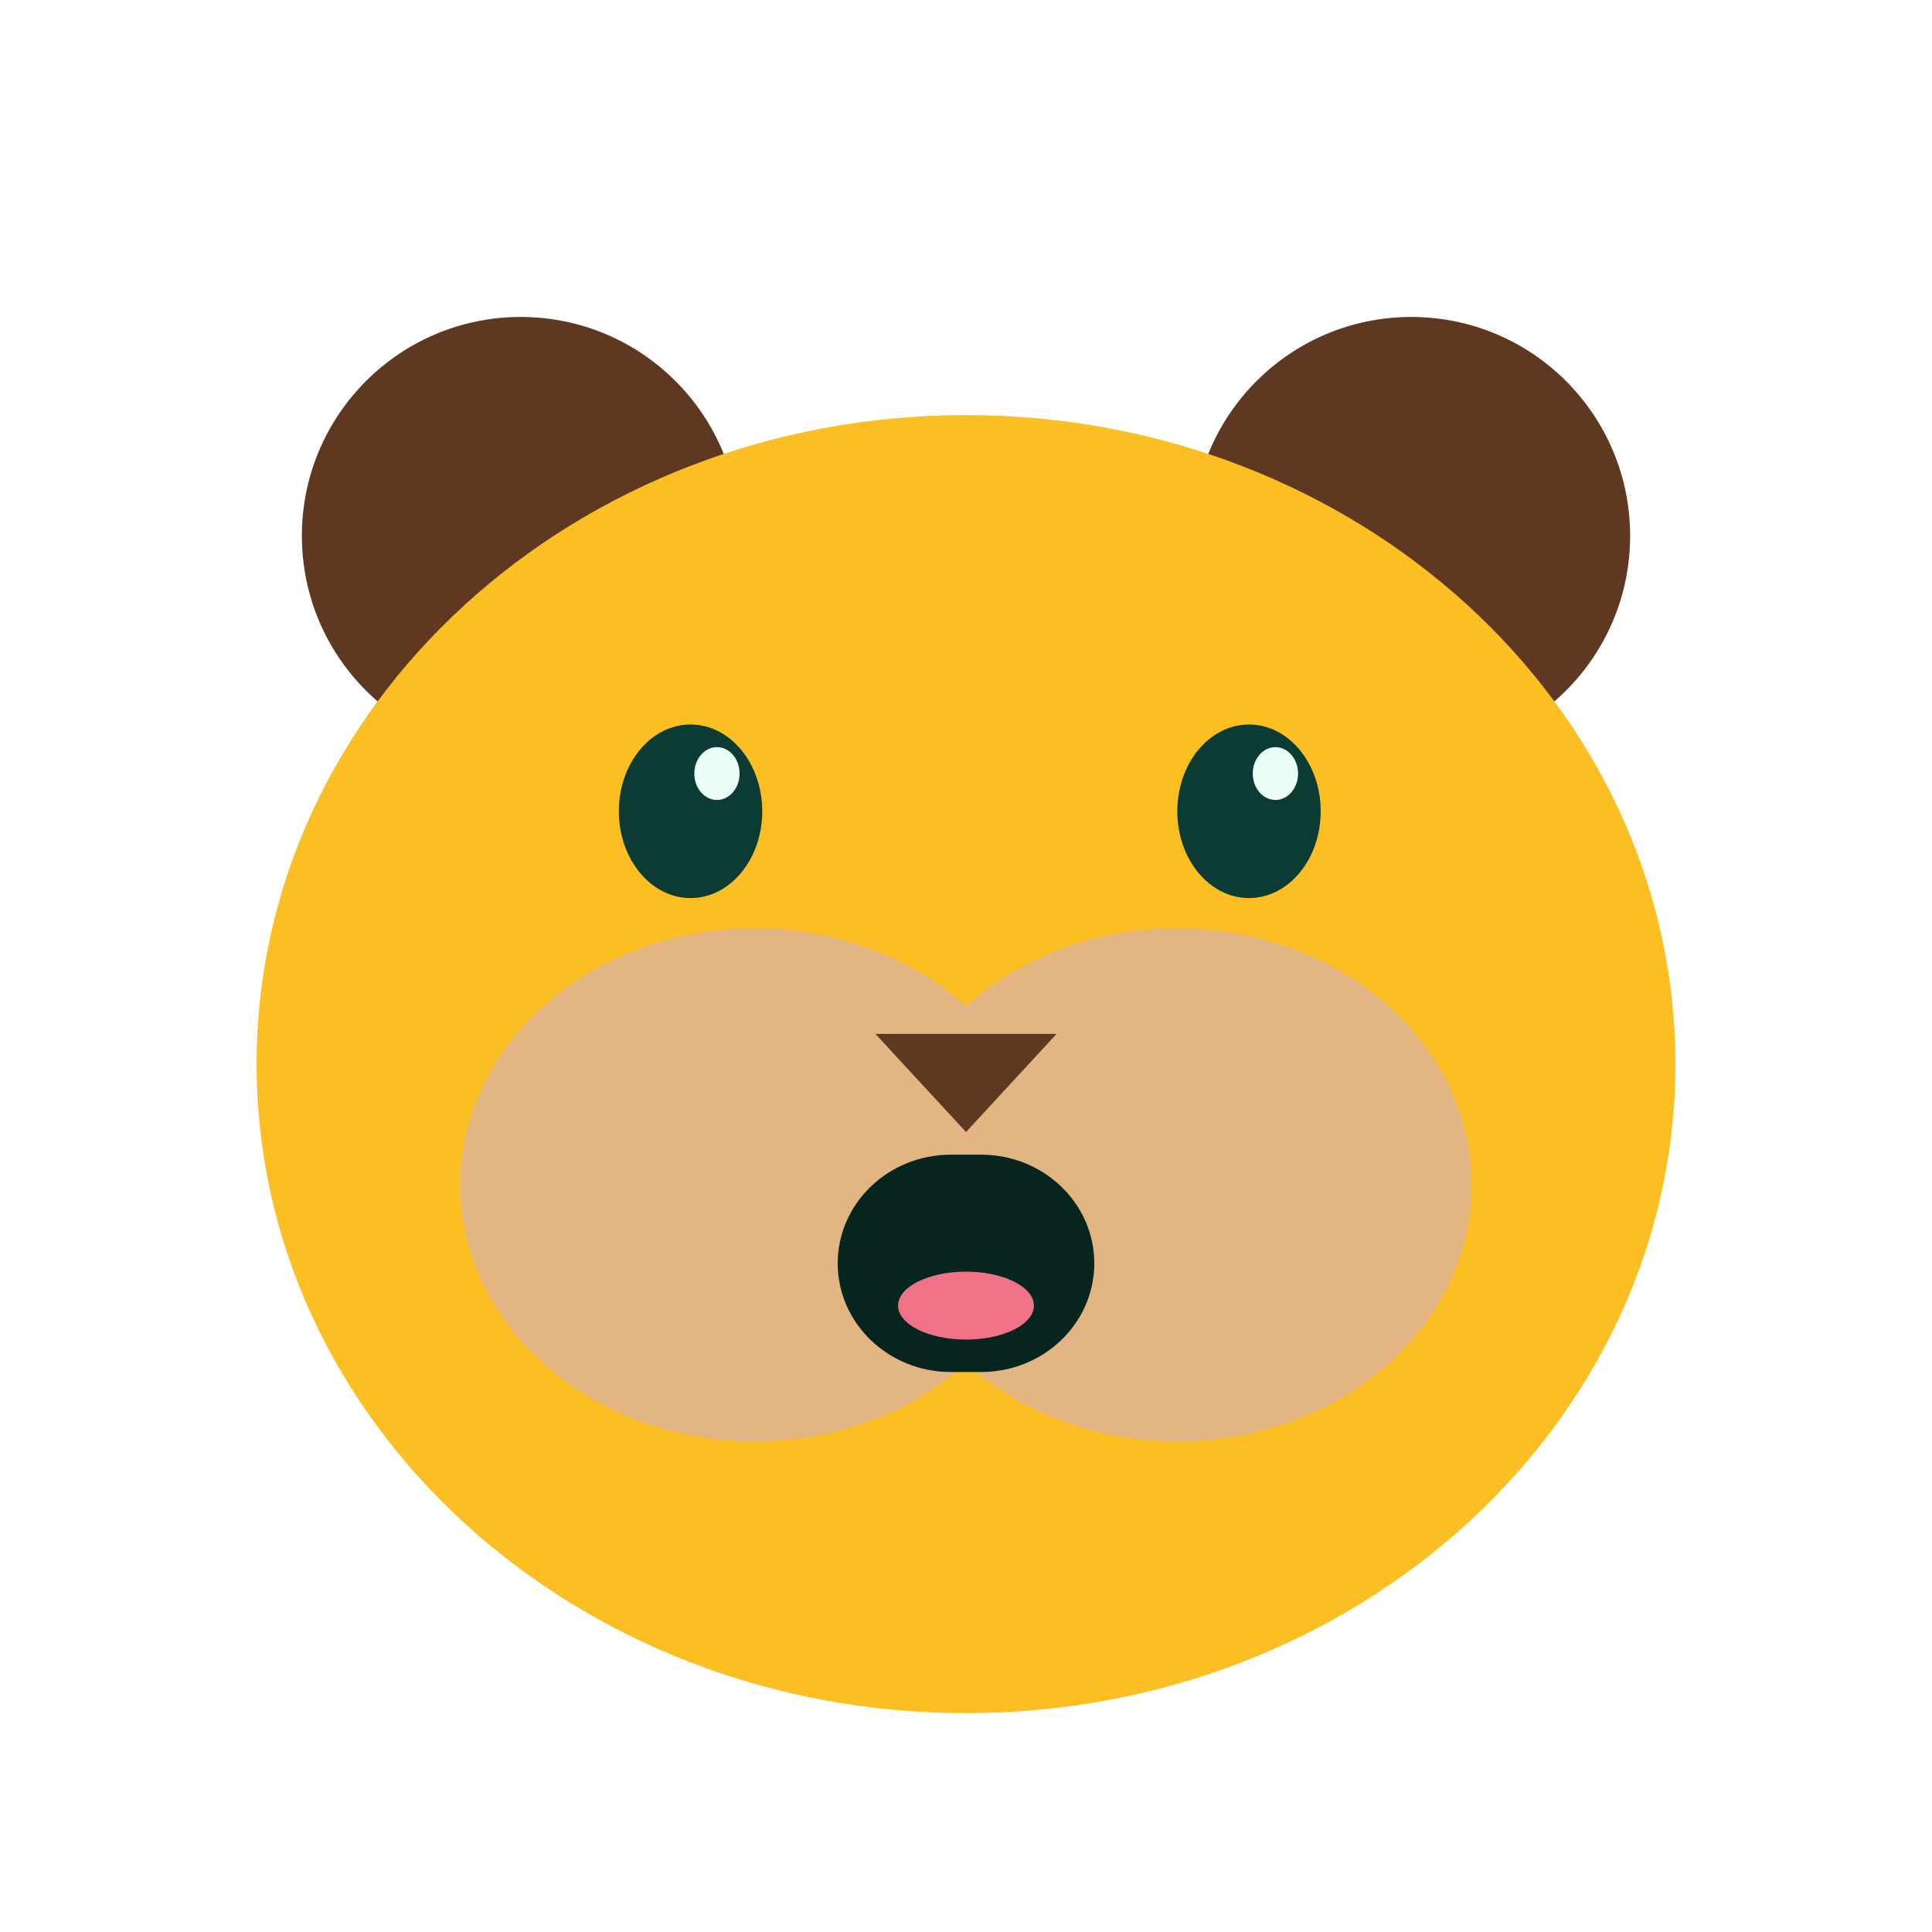
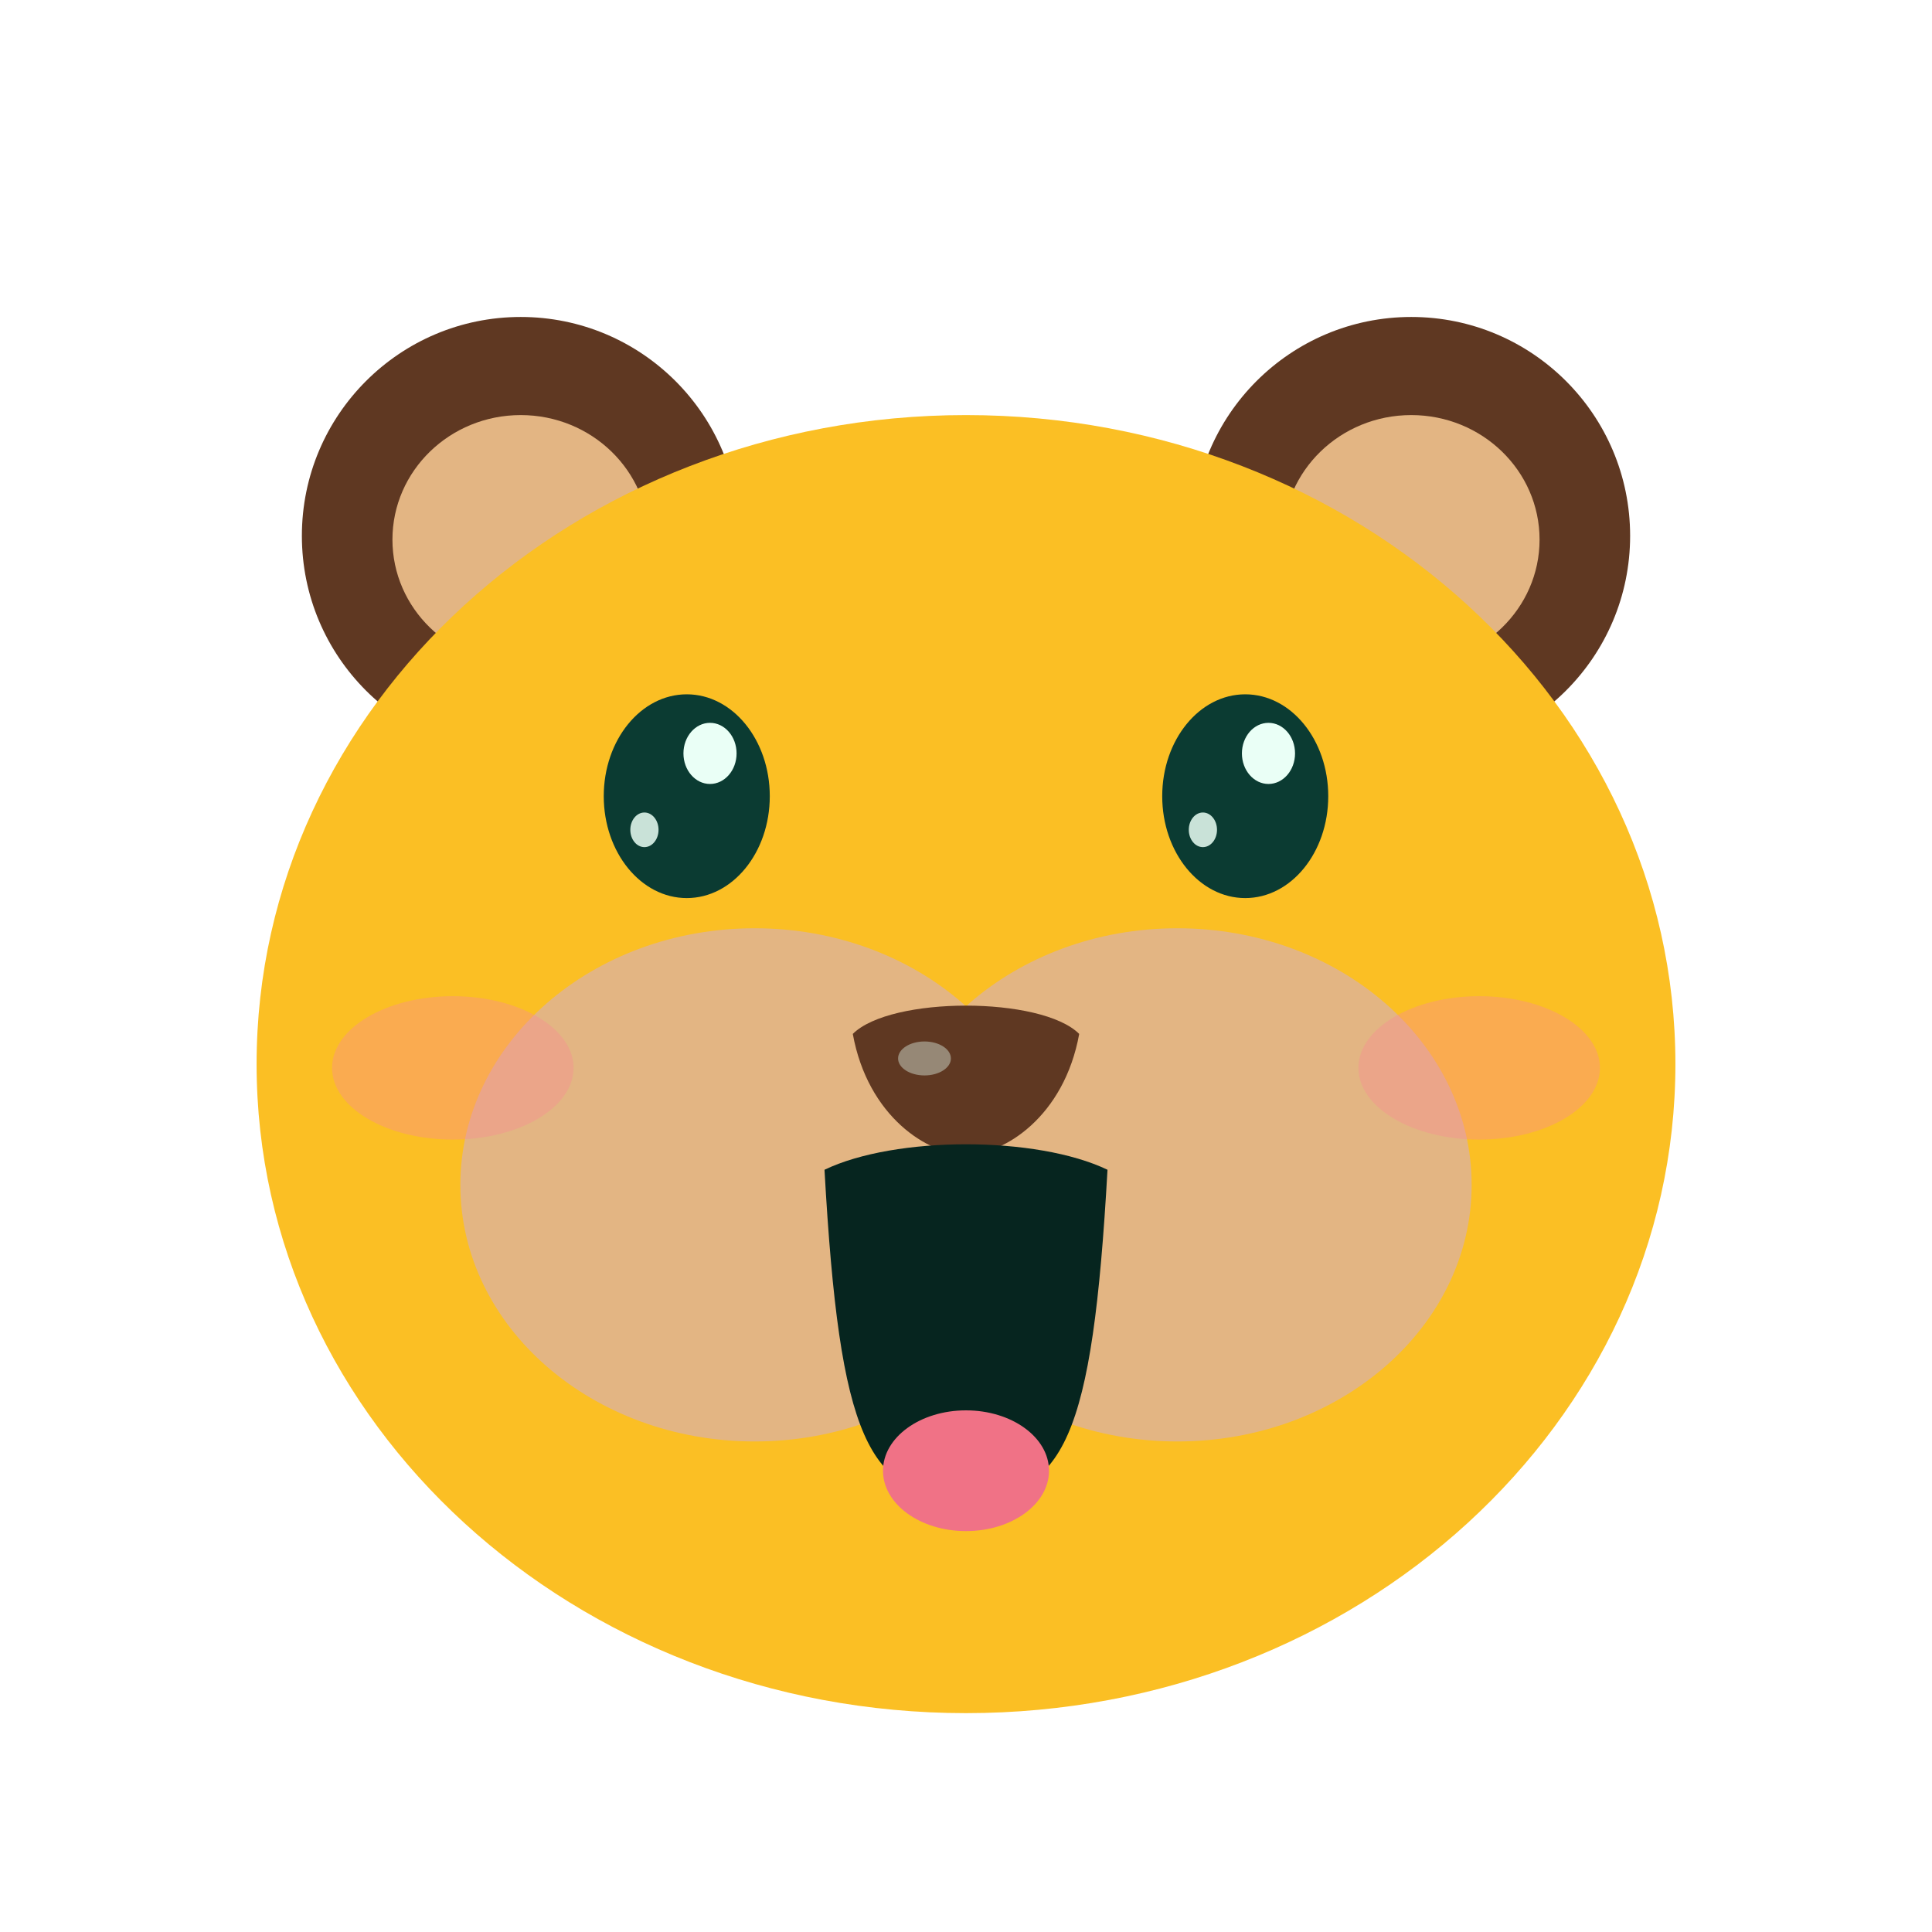
<svg xmlns="http://www.w3.org/2000/svg" viewBox="0 0 256 256" width="256" height="256" role="img" aria-hidden="true">
  <ellipse cx="69" cy="71" rx="29" ry="29" fill="#5f3822" />
  <ellipse cx="187" cy="71" rx="29" ry="29" fill="#5f3822" />
+   <ellipse cx="69" cy="71.5" rx="17" ry="16.5" fill="#e3b583" />
+   <ellipse cx="187" cy="71.5" rx="17" ry="16.5" fill="#e3b583" />
  <ellipse cx="128" cy="141" rx="94" ry="86" fill="#fbbf24" />
  <ellipse cx="100" cy="157" rx="39" ry="34" fill="#e3b583" />
  <ellipse cx="156" cy="157" rx="39" ry="34" fill="#e3b583" />
-   <ellipse cx="91.5" cy="107.5" rx="9.5" ry="11.5" fill="#0b3b32" />
-   <ellipse cx="165.5" cy="107.5" rx="9.5" ry="11.5" fill="#0b3b32" />
-   <ellipse cx="95" cy="102.5" rx="3" ry="3.5" fill="#eafff6" />
-   <ellipse cx="169" cy="102.5" rx="3" ry="3.5" fill="#eafff6" />
-   <polygon points="116,137 140,137 128,150" fill="#5f3822" />
-   <rect x="111" y="153" width="34" height="28.8" rx="15" ry="14.4" fill="#06251f" />
-   <ellipse cx="128" cy="173" rx="9" ry="4.5" fill="#f07286" />
+   <ellipse cx="60" cy="141.5" rx="16" ry="9.5" fill="#f88c92" fill-opacity="0.400" />
+   <ellipse cx="196" cy="141.5" rx="16" ry="9.5" fill="#f88c92" fill-opacity="0.400" />
+   <ellipse cx="91" cy="105.5" rx="11" ry="13.5" fill="#0b3b32" />
+   <ellipse cx="165" cy="105.5" rx="11" ry="13.5" fill="#0b3b32" />
+   <ellipse cx="94.08" cy="99.83" rx="3.52" ry="4.05" fill="#eafff6" />
+   <ellipse cx="85.39" cy="109.955" rx="1.87" ry="2.295" fill="#eafff6" fill-opacity="0.850" />
+   <ellipse cx="168.08" cy="99.83" rx="3.52" ry="4.05" fill="#eafff6" />
+   <ellipse cx="159.39" cy="109.955" rx="1.87" ry="2.295" fill="#eafff6" fill-opacity="0.850" />
+   <path d="M113 137 C118 132 138 132 143 137 C141 148 133 153 128 153 C123 153 115 148 113 137 Z" fill="#5f3822" />
+   <ellipse cx="122.5" cy="140.25" rx="3.5" ry="2.25" fill="#eafff6" fill-opacity="0.400" />
+   <path d="M109.25 155 C111.25 190.588 115 198.4 128 198.4 C141 198.4 144.75 190.588 146.75 155 C137.375 150.5 118.625 150.5 109.25 155 Z" fill="#06251f" />
+   <ellipse cx="128" cy="194.88" rx="11" ry="8" fill="#f07286" />
</svg>
